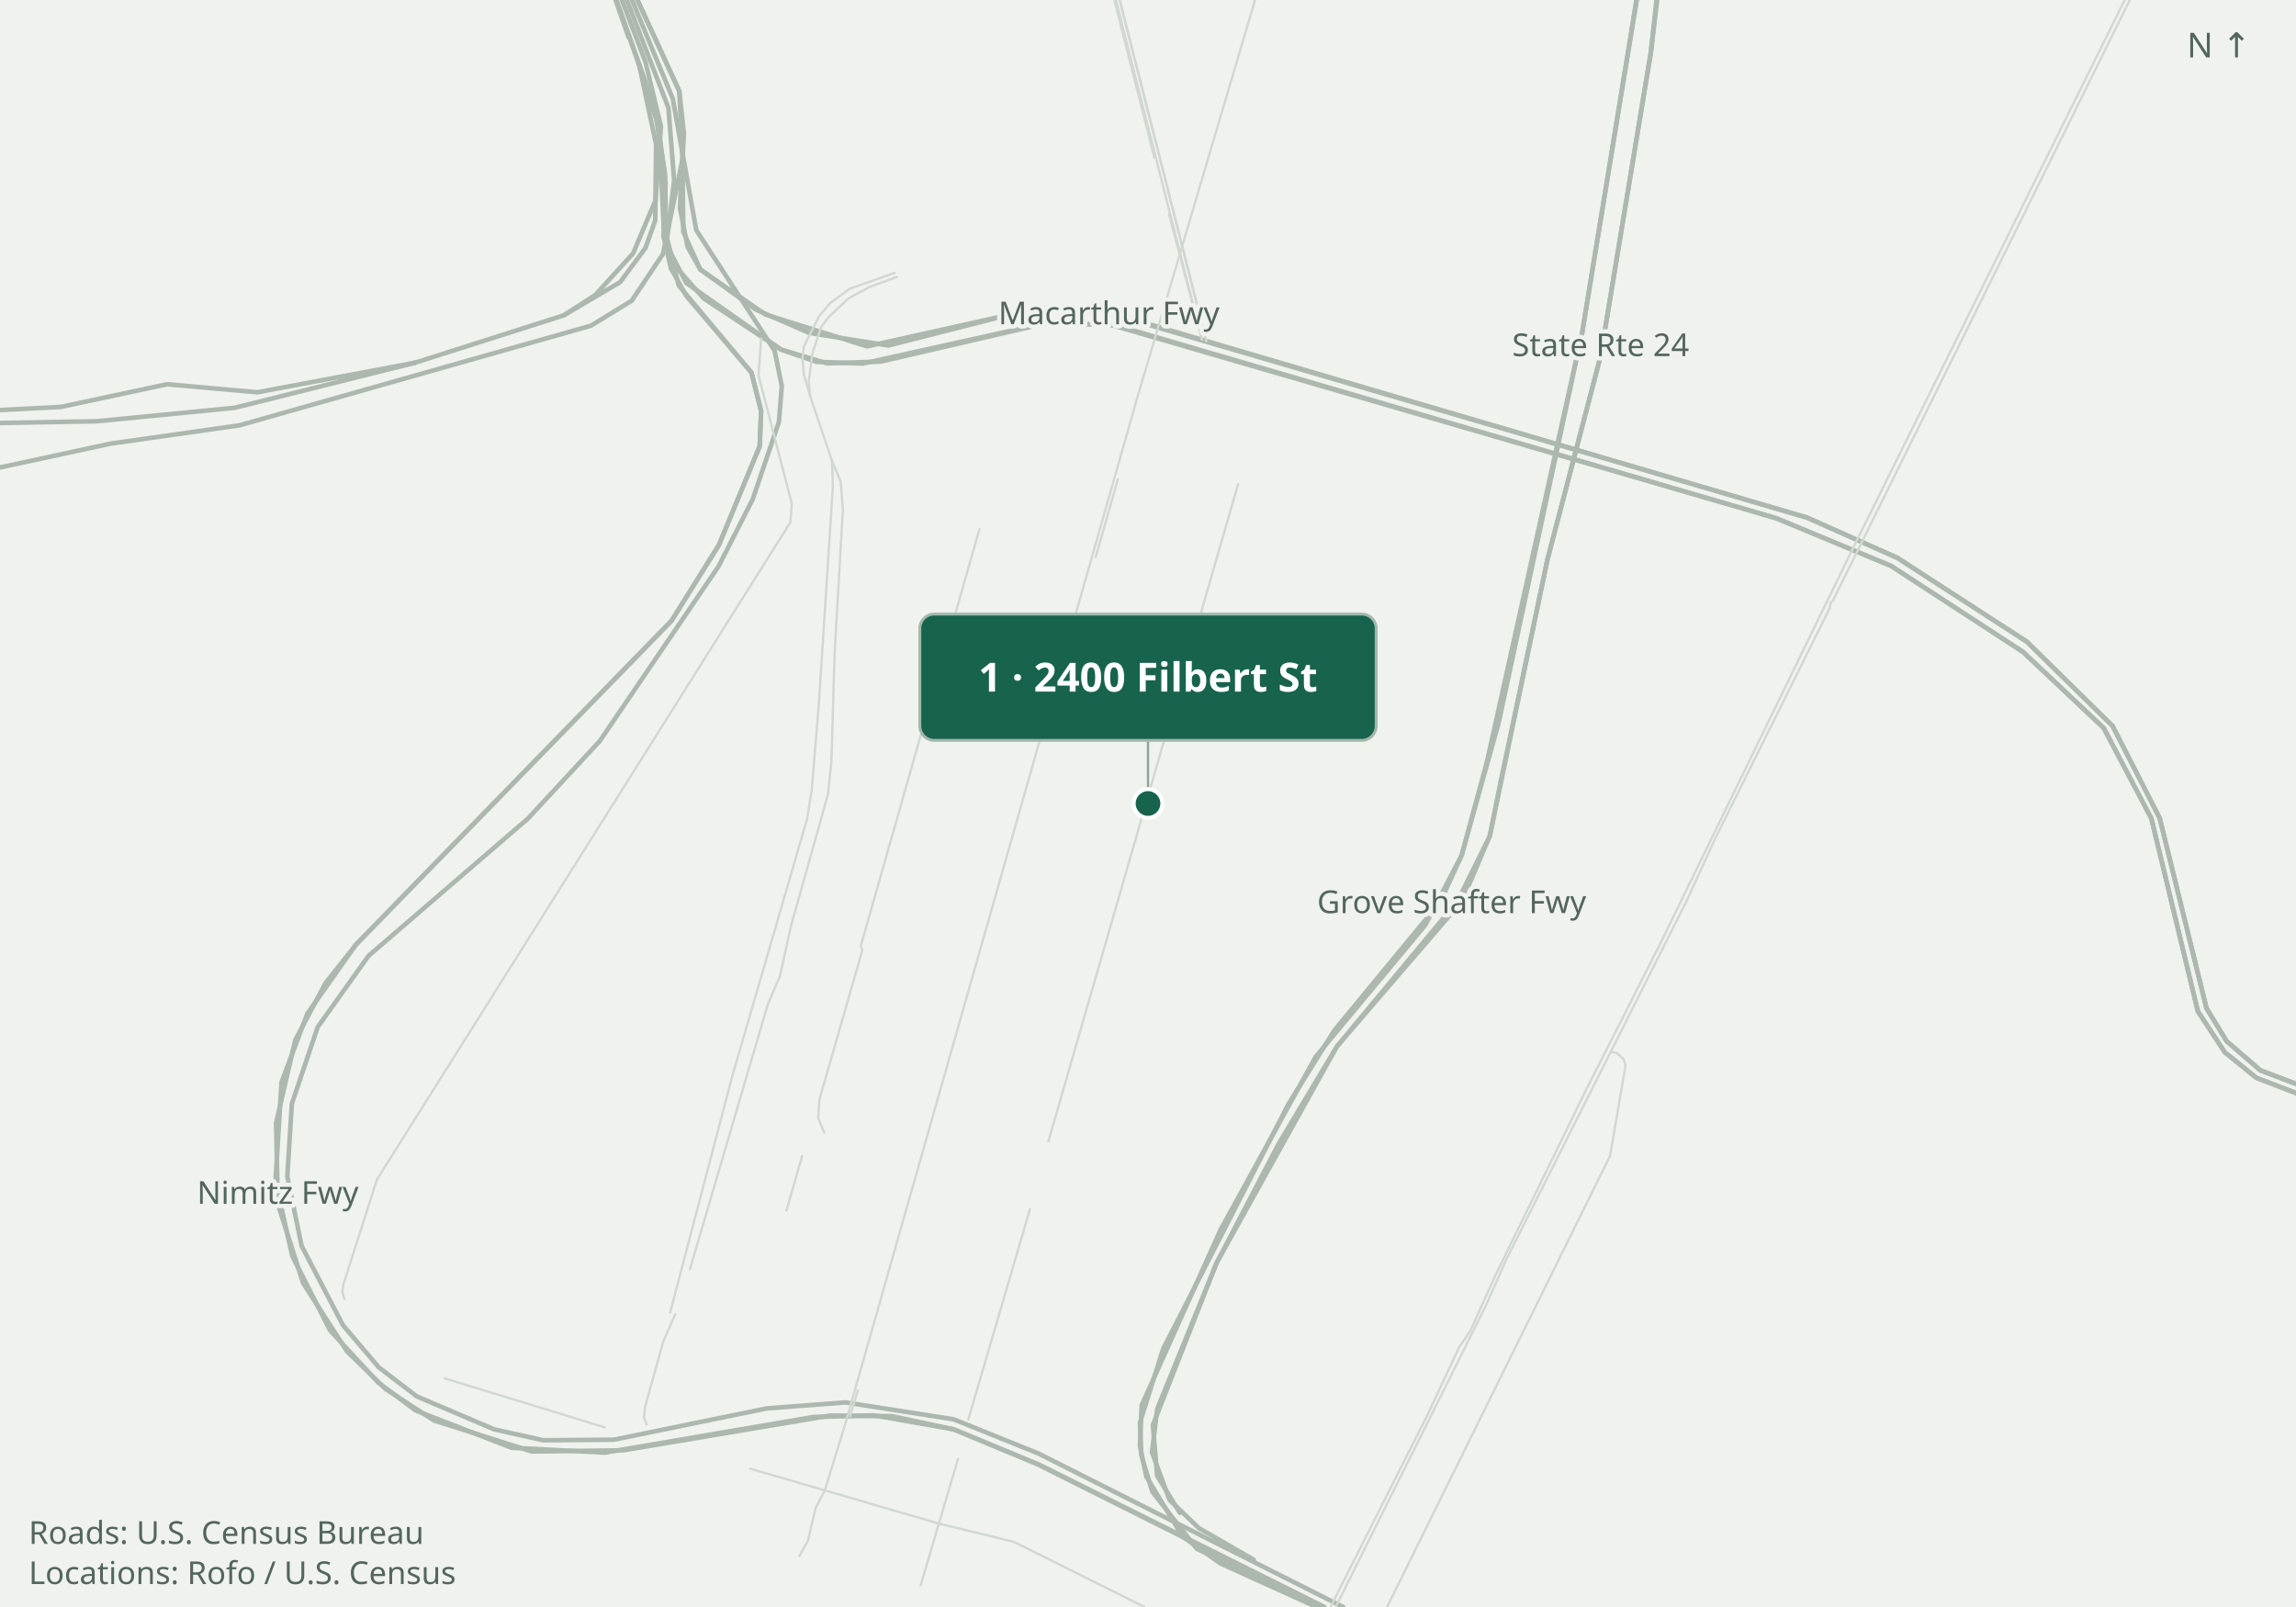
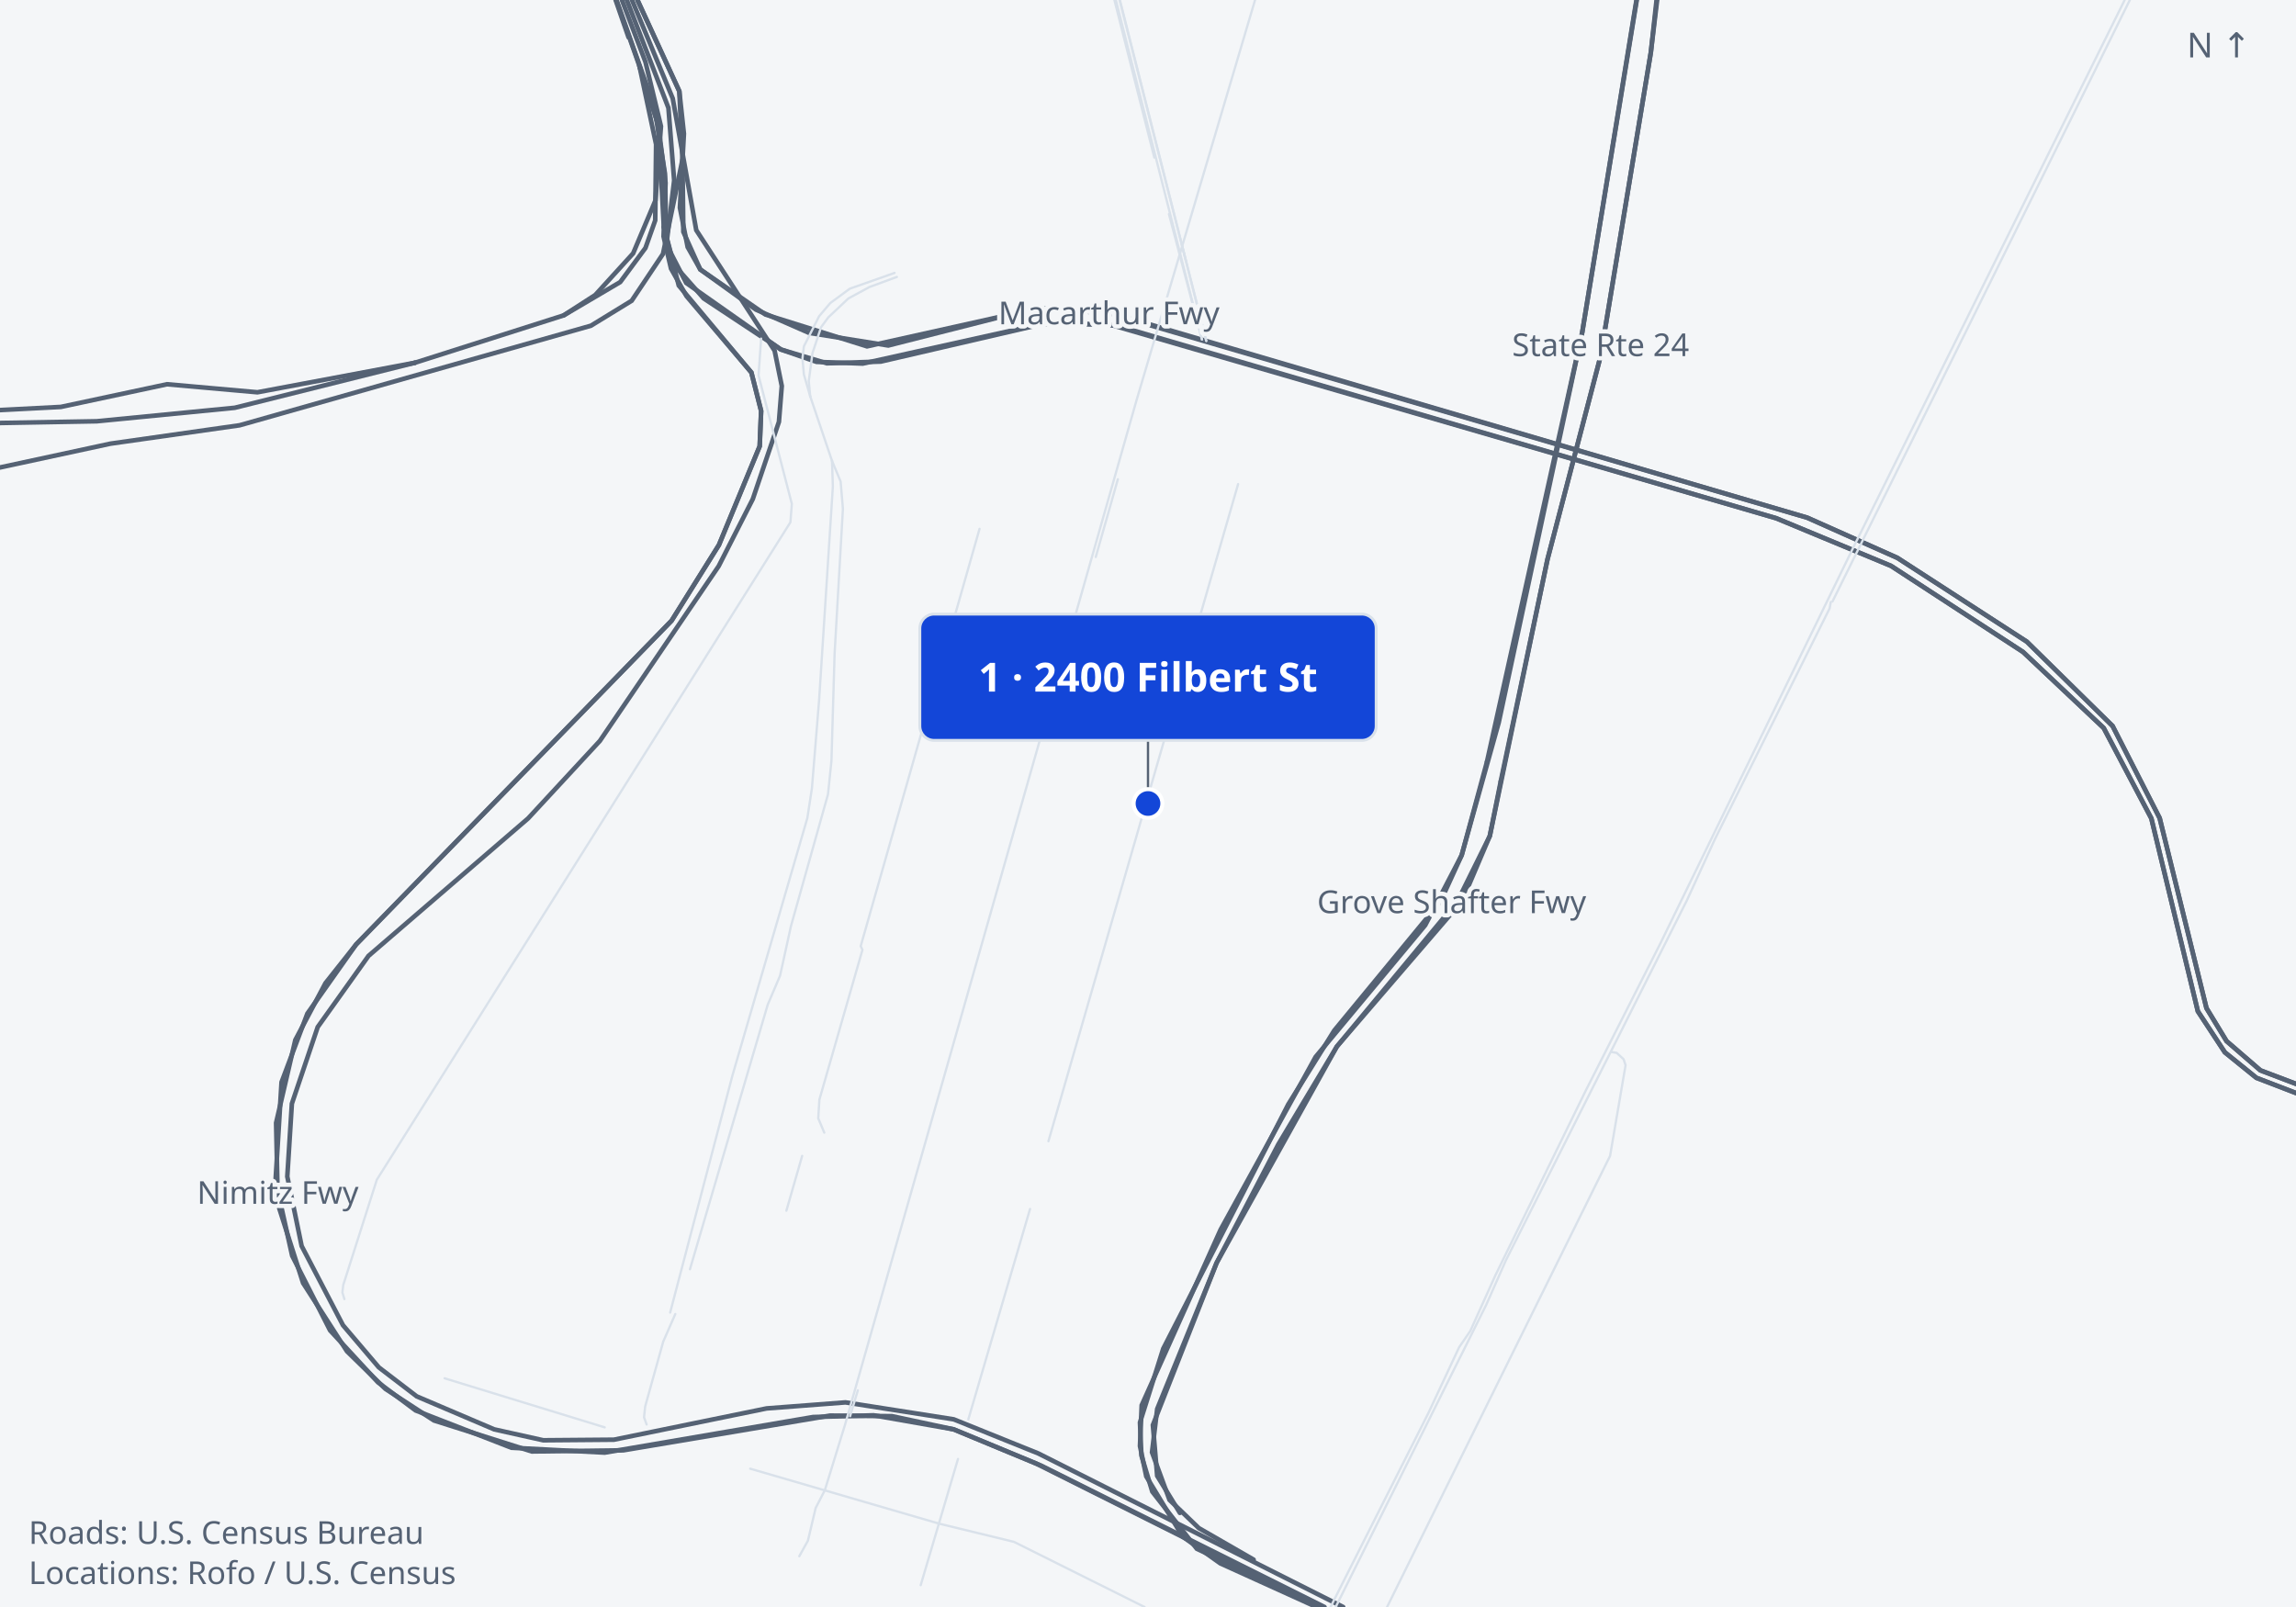
<svg xmlns="http://www.w3.org/2000/svg" viewBox="0 0 800 560" role="group" aria-label="Locate 2400 Filbert St">
-   <style>.rm-road{fill:none;stroke:#d0d8d0;stroke-width:.8;stroke-linecap:round}.rm-road--2{stroke:#acb8ae;stroke-width:1.6}.rm-halo{fill:#bed2c2;opacity:.45}.rm-anchor{fill:#17634d;stroke:#fff;stroke-width:1.4}.rm-leader{fill:none;stroke:#8fa69b;stroke-width:.8}.rm-marker{cursor:pointer}.rm-marker rect{fill:#f8f9f5;stroke:#a2b8aa;stroke-width:1}.rm-marker text{font:600 14px system-ui,sans-serif;fill:#285643;pointer-events:none}.rm-marker[aria-pressed=true] rect{fill:#17634d}.rm-marker[aria-pressed=true] text{fill:white}.rm-marker:focus rect{stroke:#102c24;stroke-width:4}.rm-road-label{font:11px system-ui,sans-serif;fill:#53665b;paint-order:stroke;stroke:#f0f2ed;stroke-width:3;stroke-linejoin:round}</style>
-   <rect width="800" height="560" fill="#f0f2ed" />
+   <style>.rm-road{fill:none;stroke:#d9e1ea;stroke-width:.8;stroke-linecap:round}.rm-road--2{stroke:#556274;stroke-width:1.6}.rm-halo{fill:#e9eefb;opacity:.45}.rm-anchor{fill:#1346d8;stroke:#fff;stroke-width:1.4}.rm-leader{fill:none;stroke:#556274;stroke-width:.8}.rm-marker{cursor:pointer}.rm-marker rect{fill:#ffffff;stroke:#d9e1ea;stroke-width:1}.rm-marker text{font:600 14px system-ui,sans-serif;fill:#1f2937;pointer-events:none}.rm-marker[aria-pressed=true] rect{fill:#1346d8}.rm-marker[aria-pressed=true] text{fill:white}.rm-marker:hover rect{stroke:#1346d8;stroke-width:2}.rm-marker:focus rect{stroke:#1346d8;stroke-width:4;paint-order:stroke;outline:2px solid #fff;outline-offset:2px}.rm-road-label{font:11px system-ui,sans-serif;fill:#556274;paint-order:stroke;stroke:#f4f6f8;stroke-width:3;stroke-linejoin:round}</style>
+   <rect width="800" height="560" fill="#f4f6f8" />
  <path d="M231.3,79.1L236.5,99.5L261.8,129.8L265.2,143.2L264.7,155.5L250.5,189.9L234.0,216.3L124.1,329.1L113.4,342.6L102.9,362.4L96.2,391.3L96.8,419.5L105.6,447.1L120.9,470.9L134.3,484.0L151.2,495.0L185.3,505.8L217.2,505.4L289.2,493.3L310.8,493.5L332.3,498.1L362.7,510.7L461.5,560.0" class="rm-road rm-road--2" />
  <path d="M468.0,560.0L361.8,506.5L332.3,494.6L294.6,488.7L267.1,490.8L213.9,501.7L189.3,501.9L172.2,498.1L145.2,486.6L132.0,476.5L119.5,461.8L105.1,434.2L100.1,410.0L101.7,384.6L110.7,357.9L128.4,333.1L184.0,285.2L209.0,258.2L250.4,197.3L262.3,173.9L271.4,147.0L272.4,134.5L269.9,122.2L242.6,80.2L234.4,34.3L220.2,0.0" class="rm-road rm-road--2" />
  <path d="M222.8,23.0L229.4,43.7L231.3,79.1L234.8,92.2L245.2,104.0L272.1,121.8L284.5,126.1L300.6,126.7L362.8,112.9L386.4,113.0L618.9,180.6L658.9,197.2L704.9,227.2L733.0,253.7L749.6,285.2L765.8,352.4L775.2,366.7L786.2,375.6L800.0,380.9" class="rm-road rm-road--2" />
  <path d="M800.0,377.7L787.6,373.0L775.8,362.8L768.8,351.3L752.5,285.1L736.1,253.0L706.2,223.6L661.1,194.4L629.7,180.4L382.8,108.1L357.9,108.1L309.5,120.4L281.9,116.0L263.4,107.9L244.0,93.9L238.1,80.8L237.8,55.6" class="rm-road rm-road--2" />
  <path d="M214.5,0.0L219.0,13.0" class="rm-road rm-road--2" />
  <path d="M411.1,527.2L403.2,514.3L401.7,496.6L423.9,440.1L465.8,364.7L505.8,318.2L519.1,291.3L539.2,194.9L557.7,124.1L575.2,18.3L577.2,0.0" class="rm-road rm-road--2" />
-   <path d="M570.2,-0.0L551.3,115.8L522.2,251.8L509.3,298.0L496.6,322.4L458.4,368.3L425.3,428.5L397.8,489.7L397.2,503.9L399.4,514.5L412.1,535.5L425.2,544.8L458.7,560.0" class="rm-road rm-road--2" />
+   <path d="M570.2,0.0L551.3,115.8L522.2,251.8L509.3,298.0L496.6,322.4L458.4,368.3L425.3,428.5L397.8,489.7L397.2,503.9L399.4,514.5L412.1,535.5L425.2,544.8L458.7,560.0" class="rm-road rm-road--2" />
  <path d="M518.1,265.5L551.3,115.8L570.3,0.0" class="rm-road rm-road--2" />
  <path d="M522.9,272.3L539.2,194.9L557.7,124.1L575.2,18.3L577.4,0.0" class="rm-road rm-road--2" />
  <path d="M0.0,142.9L21.2,141.8L58.2,133.9L89.7,136.7L144.6,126.4" class="rm-road rm-road--2" />
  <path d="M222.1,0.0L236.7,31.8L237.8,55.6L231.0,88.5L220.1,104.8L205.9,113.5L83.5,148.2L38.5,154.6L0.0,162.9" class="rm-road rm-road--2" />
  <path d="M214.7,0.0L222.8,23.0L228.6,50.3L228.3,76.8L224.9,86.4L216.1,98.3L196.4,109.9L144.6,126.4" class="rm-road rm-road--2" />
  <path d="M144.6,126.4L81.8,142.1L33.7,146.8L0.0,147.4" class="rm-road rm-road--2" />
  <path d="M460.8,560.0L361.0,510.0L332.3,498.1L304.4,493.2L283.3,493.8L210.7,506.2L178.2,504.5L144.8,491.5L131.7,481.7L115.0,463.6L101.8,437.6L96.0,411.5L98.1,377.1L107.1,353.2L124.1,329.1L234.0,216.3L250.5,189.9L264.7,155.5L265.2,143.2L261.8,129.8L239.2,103.2L233.8,93.6L231.2,82.4L231.9,63.7L229.4,43.7L222.8,23.0" class="rm-road rm-road--2" />
  <path d="M214.8,0.0L228.0,37.3L231.7,60.5L232.2,85.2L239.1,98.6L272.1,121.8L288.1,126.6L306.9,126.0L366.0,112.3L389.2,113.5L618.9,180.6L658.9,197.2L704.9,227.2L733.0,253.7L749.6,285.2L765.8,352.4L775.2,366.7L786.2,375.6L800.0,380.9" class="rm-road rm-road--2" />
  <path d="M222.1,0.0L236.7,31.8L238.3,46.6L236.9,72.4L239.6,86.1L244.0,93.9L266.7,109.6L302.1,120.7L361.9,107.4L387.9,109.3L629.7,180.4L661.1,194.4L706.2,223.6L736.1,253.0L752.5,285.1L768.8,351.3L775.8,362.8L787.6,373.0L800.0,377.7" class="rm-road rm-road--2" />
  <path d="M460.1,560.0L417.0,539.7L401.5,519.8L397.7,507.2L397.2,495.7L405.3,470.0L448.9,384.8L464.9,359.1L501.9,314.2L509.3,298.0L518.1,265.5" class="rm-road rm-road--2" />
  <path d="M436.8,543.5L417.7,532.5L407.5,522.7L401.4,506.1L403.2,491.0L423.9,440.1L445.4,398.8L465.8,364.7L511.1,310.1L519.1,291.3L522.9,272.3" class="rm-road rm-road--2" />
  <path d="M216.7,0.0L224.9,21.6L230.3,44.0L228.4,69.8L220.6,88.3L207.4,102.8L196.4,109.9" class="rm-road rm-road--2" />
  <path d="M232.2,85.2L234.9,62.9L232.9,37.6L218.4,0.0" class="rm-road rm-road--2" />
  <path d="M388.3,0.0L402.2,54.9" class="rm-road rm-road--6" />
  <path d="M418.8,118.3L407.3,74.6" class="rm-road rm-road--6" />
  <path d="M390.1,0.0L420.3,118.8" class="rm-road rm-road--6" />
  <path d="M388.8,0.0L418.8,118.3" class="rm-road rm-road--6" />
  <path d="M413.2,90.9L411.8,85.3" class="rm-road rm-road--6" />
-   <path d="M420.3,118.8L390.2,-0.0" class="rm-road rm-road--6" />
+   <path d="M420.3,118.8L390.2,0.0" class="rm-road rm-road--6" />
  <path d="M120.0,452.7L119.3,450.4L119.6,447.8L131.3,411.1L275.4,182.0L275.9,175.6L264.3,130.8L265.2,118.0" class="rm-road rm-road--8" />
  <path d="M233.5,457.4L255.2,374.8L281.3,285.1L282.9,274.7L285.4,244.0L290.2,169.5L289.9,160.6" class="rm-road rm-road--8" />
  <path d="M638.5,209.6L742.1,0.0" class="rm-road rm-road--8" />
  <path d="M282.3,138.1L280.1,130.5L279.6,124.9L280.1,120.7L285.4,110.2L289.3,105.6L296.1,100.6L311.7,95.1" class="rm-road rm-road--8" />
  <path d="M381.8,194.1L389.5,167.0" class="rm-road rm-road--8" />
  <path d="M274.0,421.9L279.5,402.8" class="rm-road rm-road--8" />
  <path d="M225.3,496.4L224.4,493.9L224.8,490.1L231.1,467.5L235.3,457.9" class="rm-road rm-road--8" />
  <path d="M483.3,560.0L561.0,402.8L566.4,371.2L565.7,369.1L563.3,366.9L561.5,366.6" class="rm-road rm-road--8" />
  <path d="M320.8,552.4L333.8,508.4" class="rm-road rm-road--8" />
  <path d="M287.2,394.7L285.1,389.7L285.5,383.2L300.5,331.0L299.9,329.7L341.3,184.3" class="rm-road rm-road--8" />
  <path d="M337.4,494.6L358.9,421.3" class="rm-road rm-road--8" />
  <path d="M365.3,397.7L431.4,168.7" class="rm-road rm-road--8" />
  <path d="M210.7,497.4L154.9,480.3" class="rm-road rm-road--8" />
  <path d="M289.9,160.6L282.3,138.1" class="rm-road rm-road--8" />
  <path d="M278.5,542.3L281.5,536.9L284.2,525.5L287.4,519.3L294.4,496.6L396.0,139.5L437.3,0.0" class="rm-road rm-road--8" />
  <path d="M282.3,138.1L281.8,132.8L283.1,123.0L286.1,114.0L288.6,110.6L295.6,104.0L303.0,100.0L312.5,96.5" class="rm-road rm-road--8" />
  <path d="M463.6,560.0L497.7,492.4L508.4,469.5L512.3,463.8L521.1,444.3L552.5,380.1L578.8,328.2L645.3,191.7L740.3,0.0" class="rm-road rm-road--8" />
  <path d="M296.2,493.5L298.9,484.5" class="rm-road rm-road--8" />
  <path d="M261.4,511.8L327.4,531.0L353.3,537.3L398.8,560.0" class="rm-road rm-road--8" />
  <path d="M240.4,442.3L267.5,350.1L271.8,340.0L275.6,322.7L288.5,276.8L289.7,265.2L290.8,227.8L293.7,177.3L292.9,167.8L289.9,160.6" class="rm-road rm-road--8" />
  <path d="M465.4,560.0L517.9,454.6L524.7,439.2L587.8,313.7L597.5,292.5L637.5,212.0L637.9,209.8" class="rm-road rm-road--8" />
  <text x="96.8" y="419.5" text-anchor="middle" class="rm-road-label">Nimitz Fwy</text>
  <text x="386.4" y="113.0" text-anchor="middle" class="rm-road-label">Macarthur Fwy</text>
  <text x="505.8" y="318.2" text-anchor="middle" class="rm-road-label">Grove Shafter Fwy</text>
  <text x="557.7" y="124.1" text-anchor="middle" class="rm-road-label">State Rte 24</text>
  <g data-map-group="0">
    <path d="M400.0,280.0L400.0,236.0" class="rm-leader" />
    <circle cx="400.0" cy="280.0" r="5" class="rm-anchor" />
    <g class="rm-marker" data-rofo-choice="0" role="button" tabindex="0" aria-pressed="true" aria-label="Select 1: 2400 Filbert St">
      <rect x="320.5" y="214.0" width="159.0" height="44" rx="5" />
      <text x="400.0" y="241.0" text-anchor="middle">1 · 2400 Filbert St</text>
    </g>
  </g>
-   <text x="762" y="20" font-family="system-ui,sans-serif" font-size="12" fill="#53665b">N ↑</text>
-   <text x="10" y="538" font-family="system-ui,sans-serif" font-size="11" fill="#53665b">Roads: U.S. Census Bureau</text>
-   <text x="10" y="552" font-family="system-ui,sans-serif" font-size="11" fill="#53665b">Locations: Rofo / U.S. Census</text>
+   <text x="762" y="20" font-family="system-ui,sans-serif" font-size="12" fill="#556274">N ↑</text>
+   <text x="10" y="538" font-family="system-ui,sans-serif" font-size="11" fill="#556274">Roads: U.S. Census Bureau</text>
+   <text x="10" y="552" font-family="system-ui,sans-serif" font-size="11" fill="#556274">Locations: Rofo / U.S. Census</text>
</svg>
